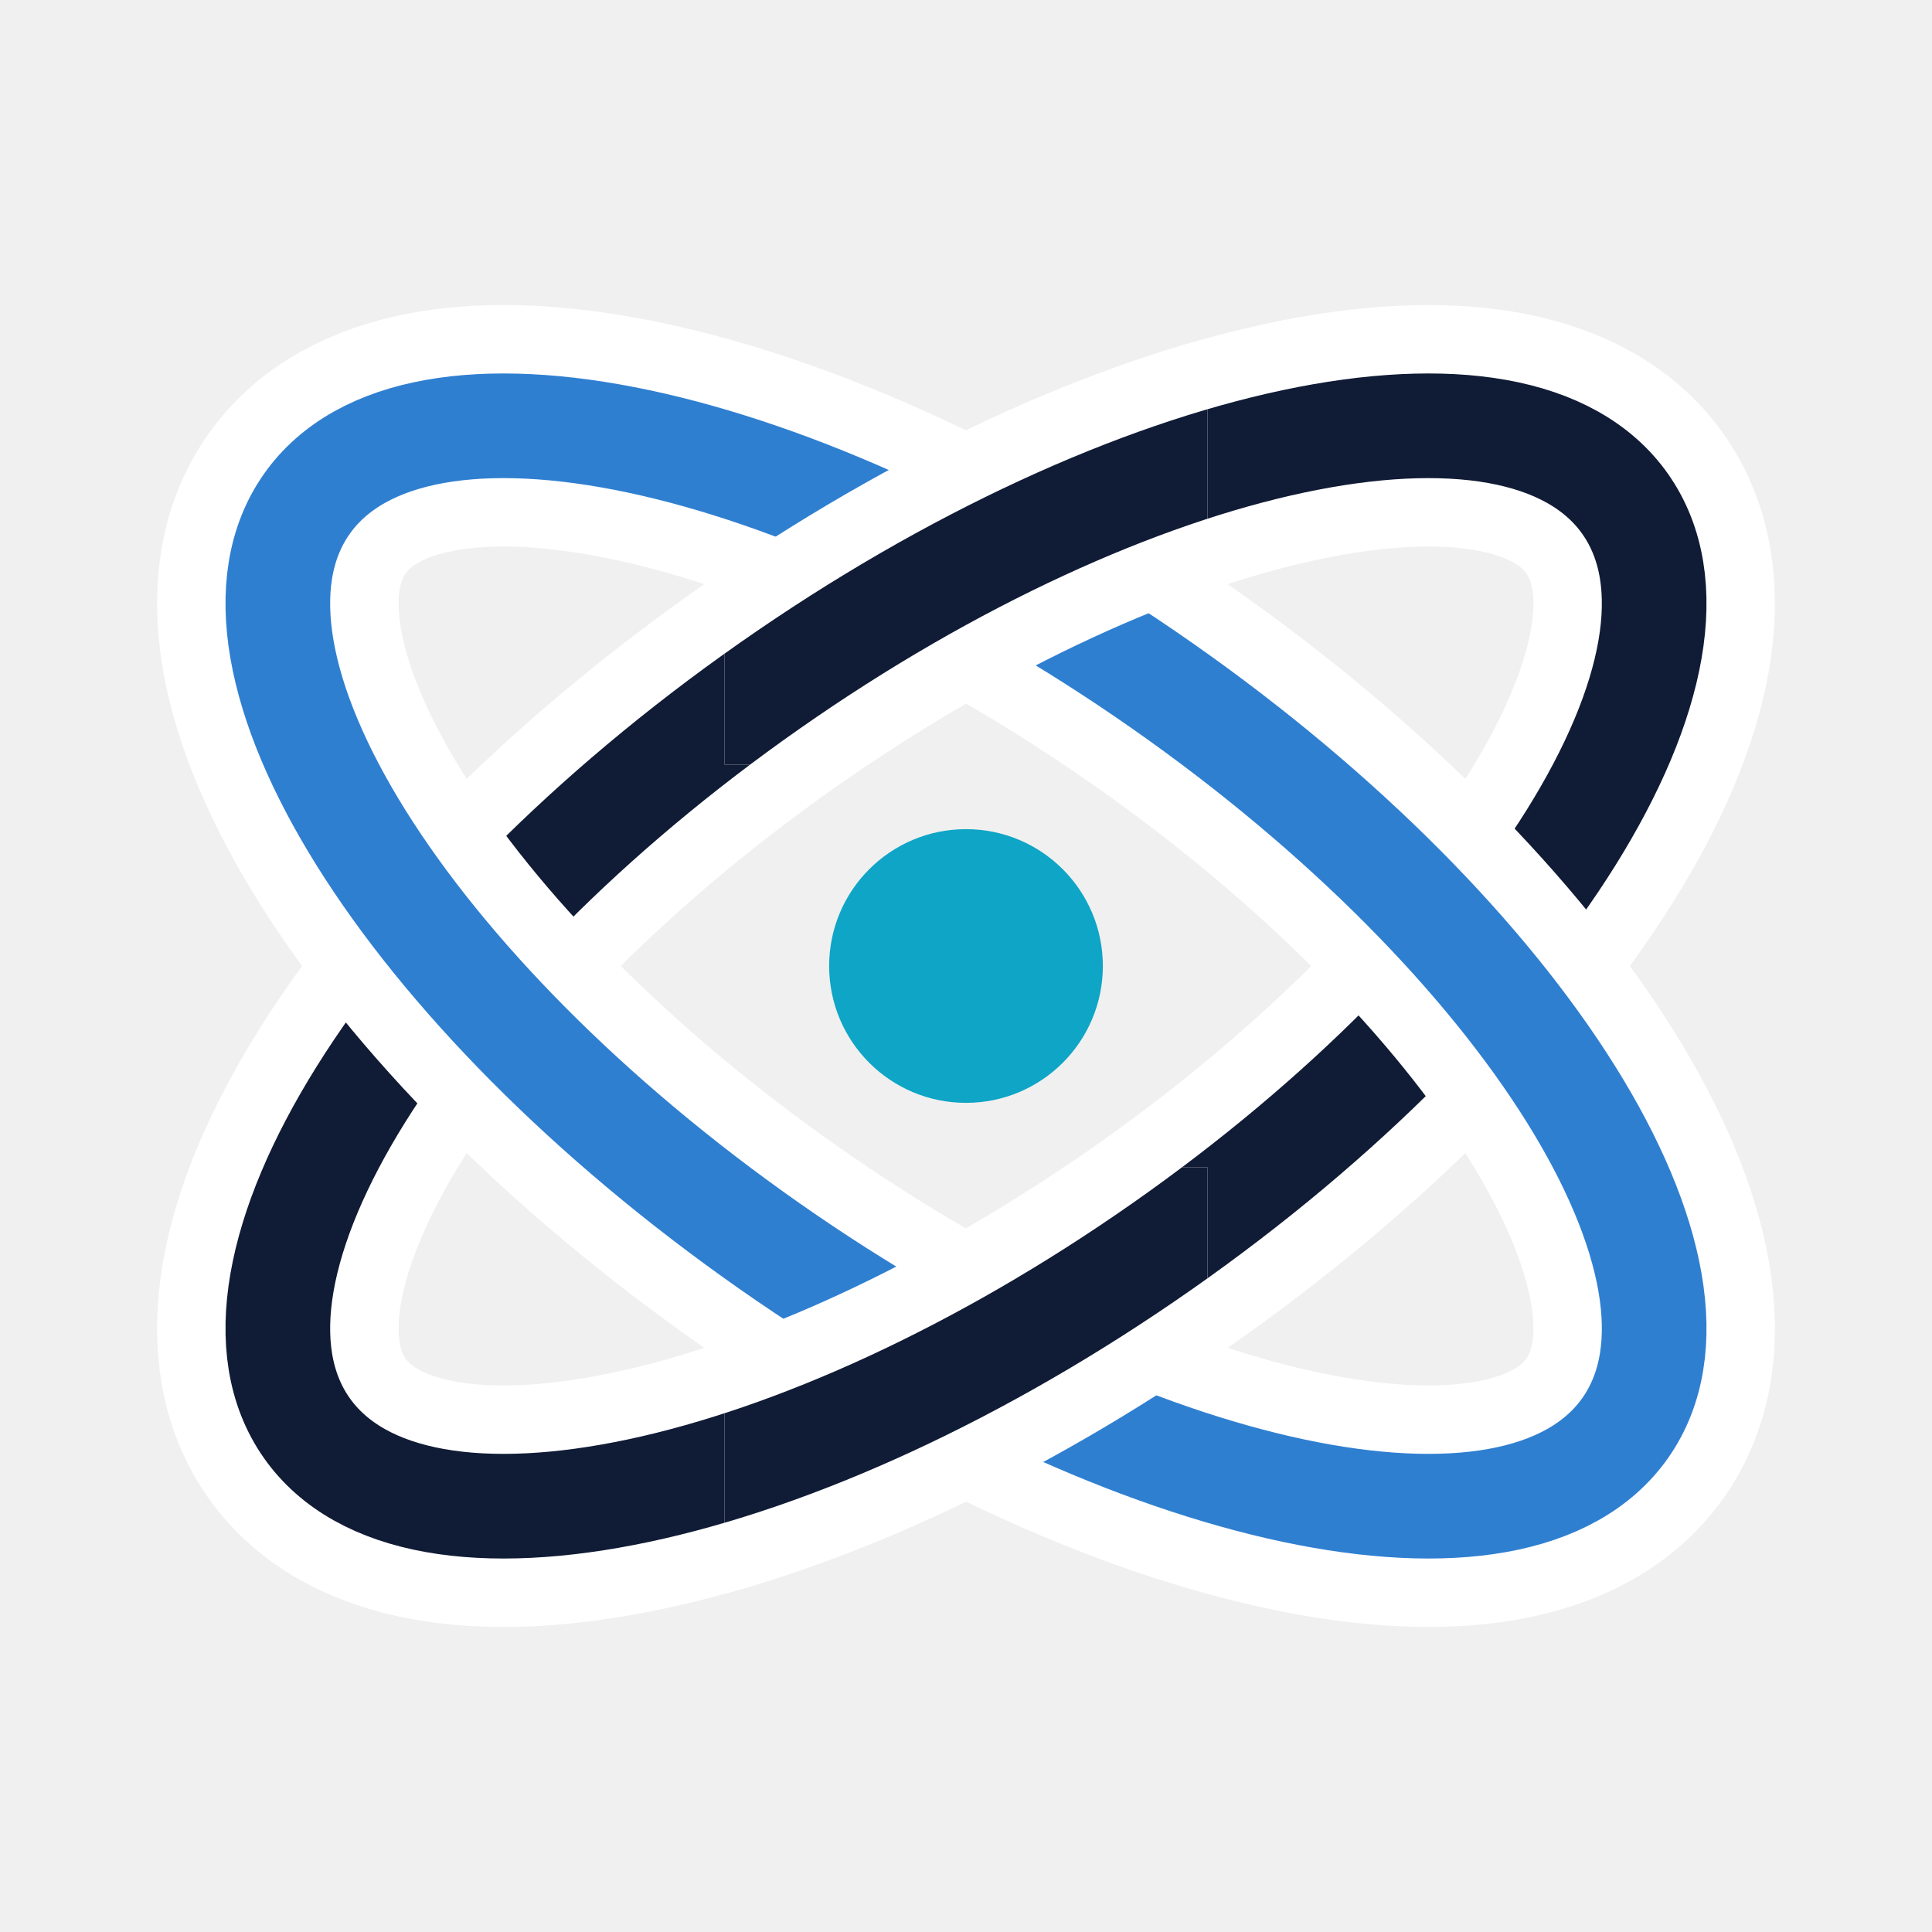
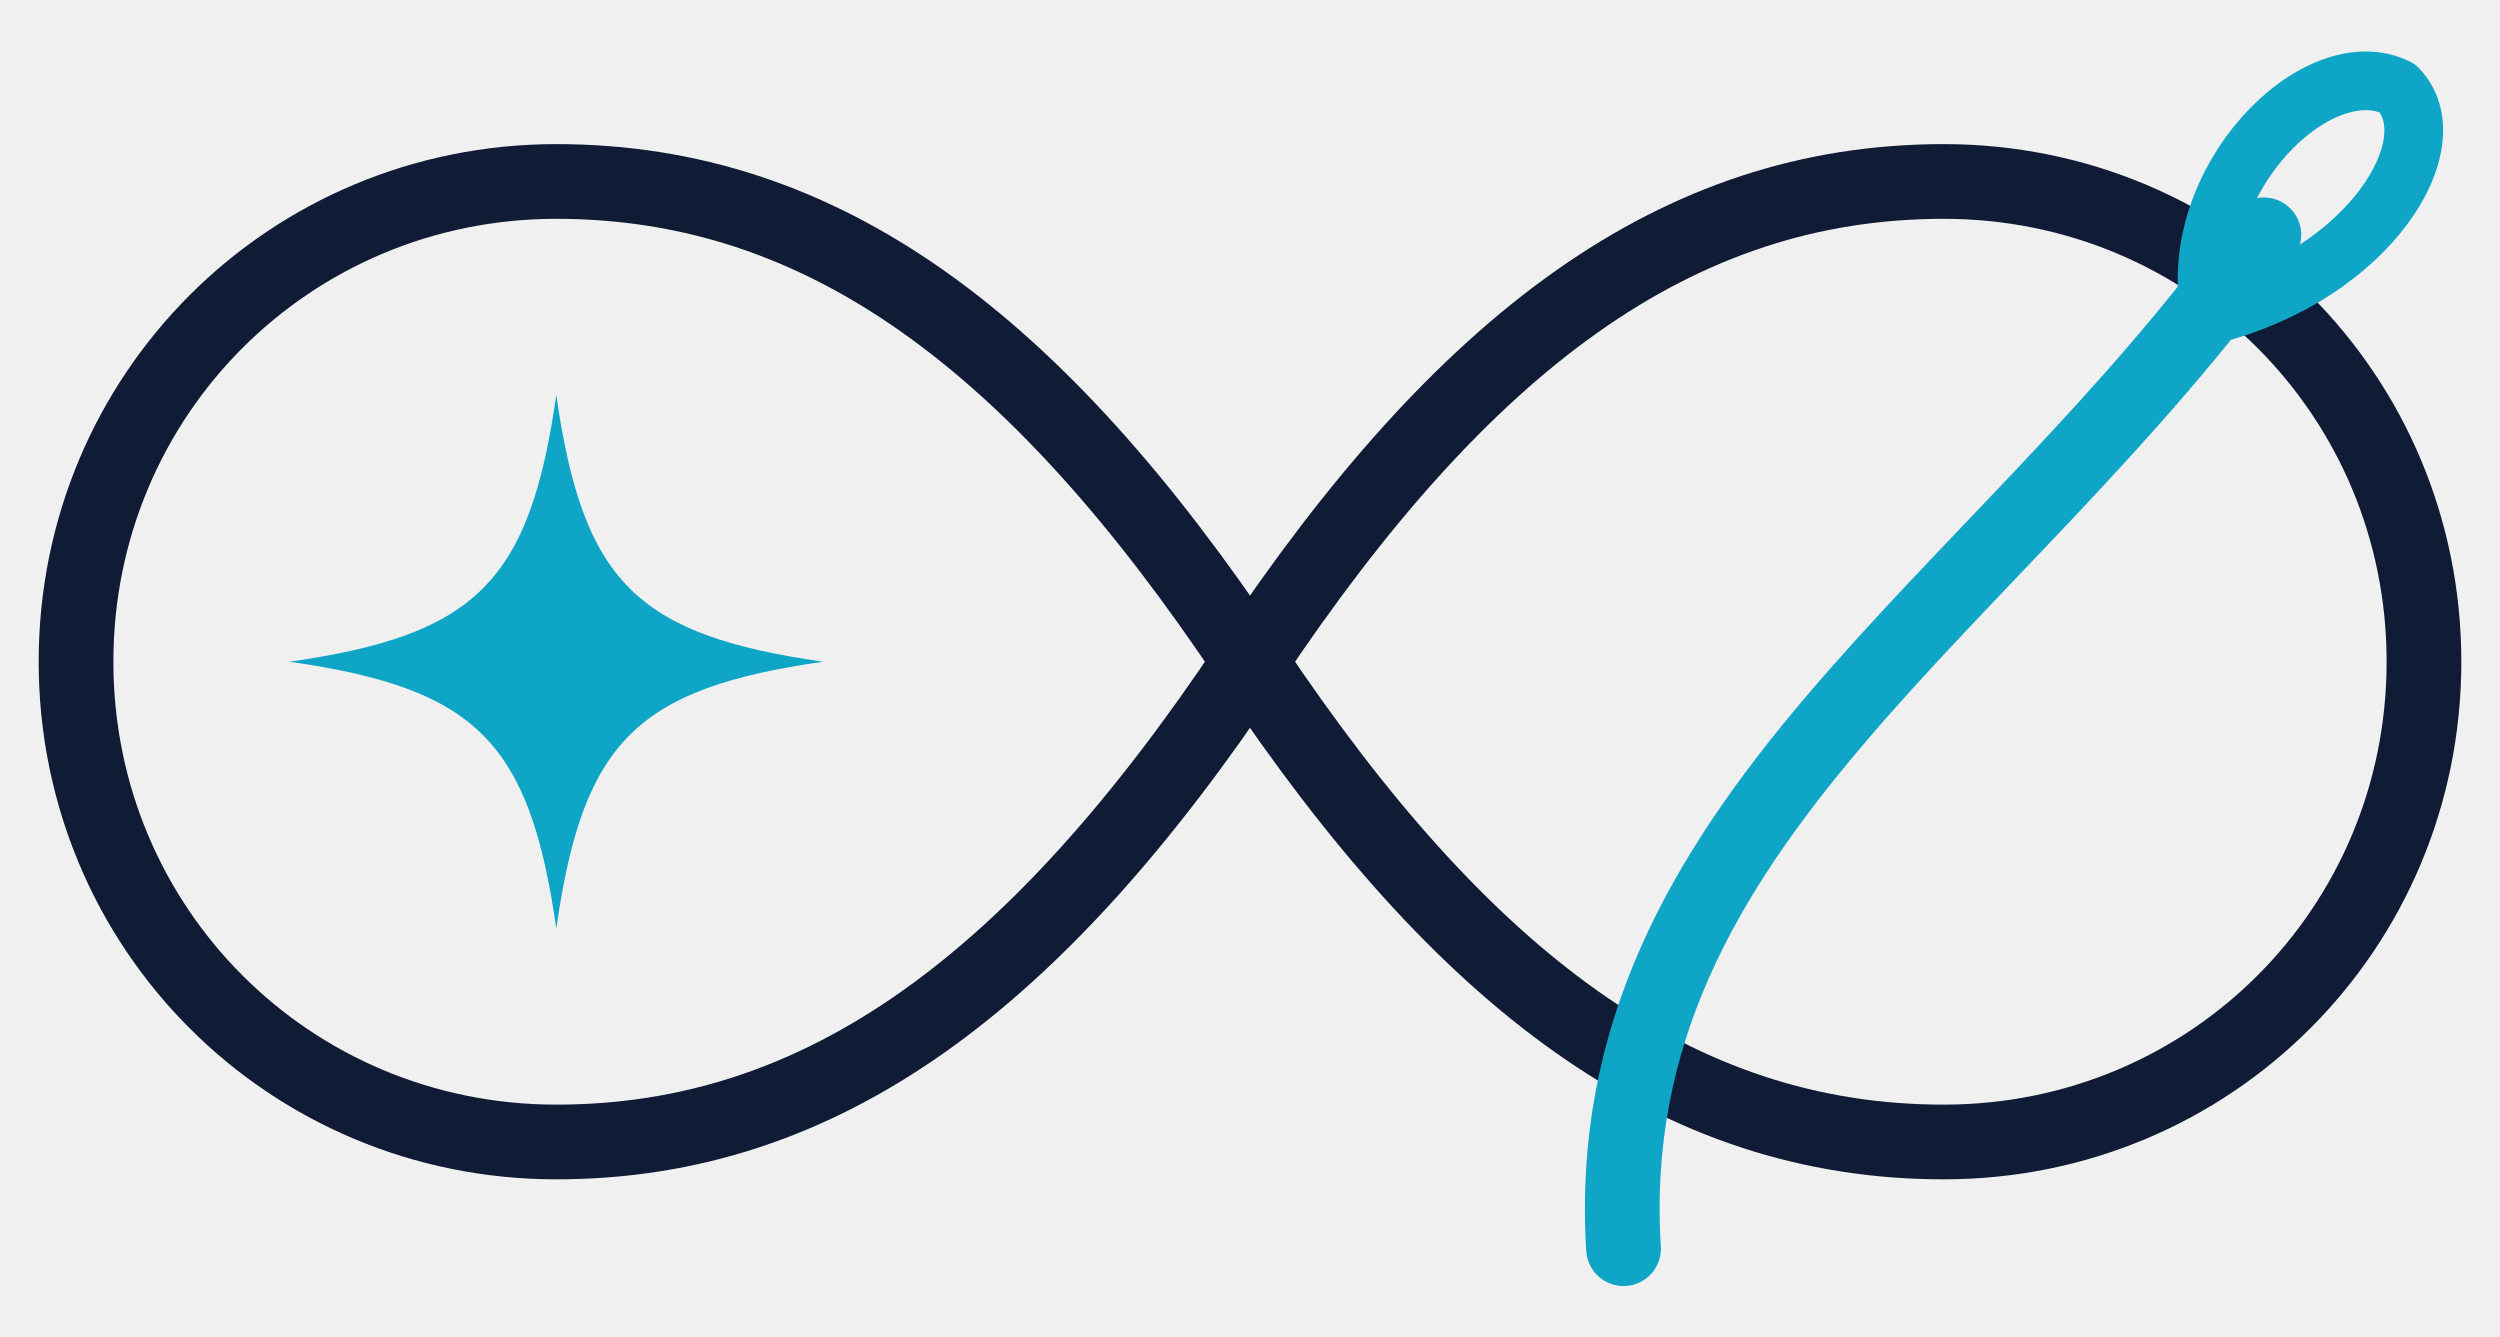
- <svg xmlns="http://www.w3.org/2000/svg" viewBox="0 0 48 48" role="img" aria-label="AstroThread">
-   <defs>
-     <clipPath id="astrothread-weave">
-       <rect x="18" y="7" width="12" height="12" />
-       <rect x="18" y="29" width="12" height="12" />
-     </clipPath>
-   </defs>
-   <g fill="none" stroke-linecap="round">
-     <ellipse cx="24" cy="24" rx="20" ry="8.5" transform="rotate(-35 24 24)" stroke="#FFFFFF" stroke-width="6" />
-     <ellipse cx="24" cy="24" rx="20" ry="8.5" transform="rotate(-35 24 24)" stroke="#101B35" stroke-width="2.6" />
-     <ellipse cx="24" cy="24" rx="20" ry="8.5" transform="rotate(35 24 24)" stroke="#FFFFFF" stroke-width="6" />
-     <ellipse cx="24" cy="24" rx="20" ry="8.5" transform="rotate(35 24 24)" stroke="#2F7FD1" stroke-width="2.6" />
-     <g clip-path="url(#astrothread-weave)">
-       <ellipse cx="24" cy="24" rx="20" ry="8.5" transform="rotate(-35 24 24)" stroke="#FFFFFF" stroke-width="6" />
-       <ellipse cx="24" cy="24" rx="20" ry="8.5" transform="rotate(-35 24 24)" stroke="#101B35" stroke-width="2.6" />
-     </g>
-   </g>
-   <circle cx="24" cy="24" r="3.4" fill="#0EA5C6" />
+ <svg xmlns="http://www.w3.org/2000/svg" viewBox="-1 -1 58.562 30.763" width="58" height="31" fill="none" role="img" aria-label="AstroThread">
+   <path d="M28.281 14.232C23.281 6.732 18.281 2.982 12.031 2.982C5.781 2.982 0.781 7.982 0.781 14.232C0.781 20.482 5.781 25.482 12.031 25.482C18.281 25.482 23.281 21.732 28.281 14.232ZM28.281 14.232C33.281 6.732 38.281 2.982 44.531 2.982C50.781 2.982 55.781 7.982 55.781 14.232C55.781 20.482 50.781 25.482 44.531 25.482C38.281 25.482 33.281 21.732 28.281 14.232Z" stroke="#101B35" stroke-width="1.75" stroke-linejoin="round" />
+   <path d="M12.031 7.982C12.656 12.357 13.906 13.607 18.281 14.232C13.906 14.857 12.656 16.107 12.031 20.482C11.406 16.107 10.156 14.857 5.781 14.232C10.156 13.607 11.406 12.357 12.031 7.982Z" fill="#0EA5C6" />
+   <path d="M37.031 27.982C36.406 17.982 45.781 12.982 52.031 4.232" stroke="#0EA5C6" stroke-width="1.75" stroke-linecap="round" />
+   <path d="M50.781 6.107C50.156 2.982 53.281 -0.143 55.156 0.794C56.406 2.044 54.531 5.169 50.781 6.107Z" stroke="#0EA5C6" stroke-width="1.375" stroke-linejoin="round" />
</svg>
